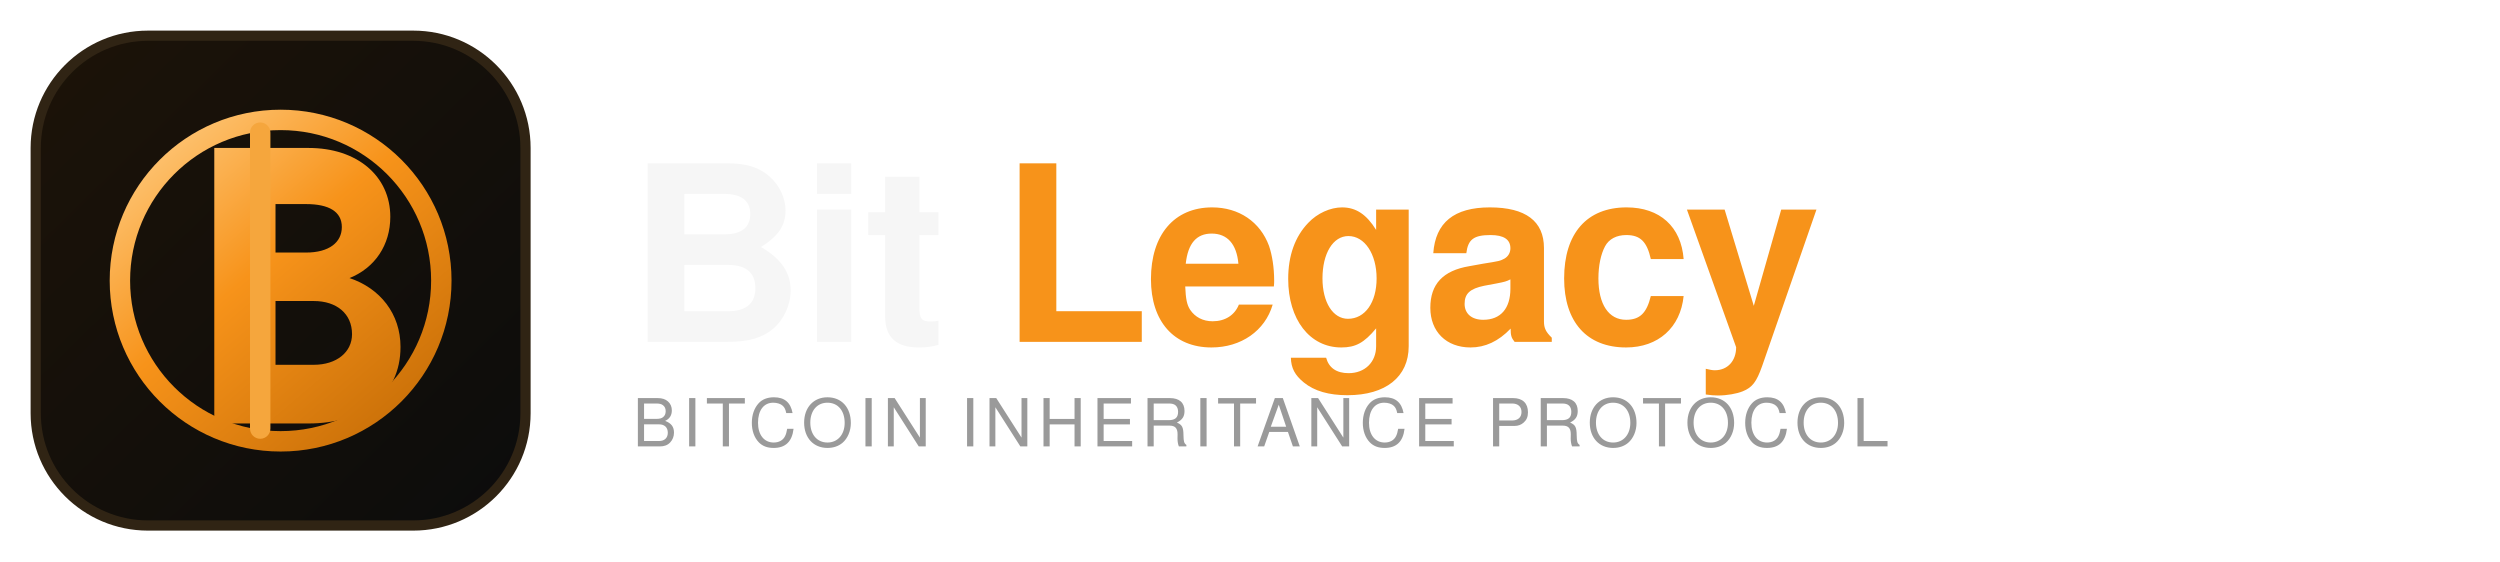
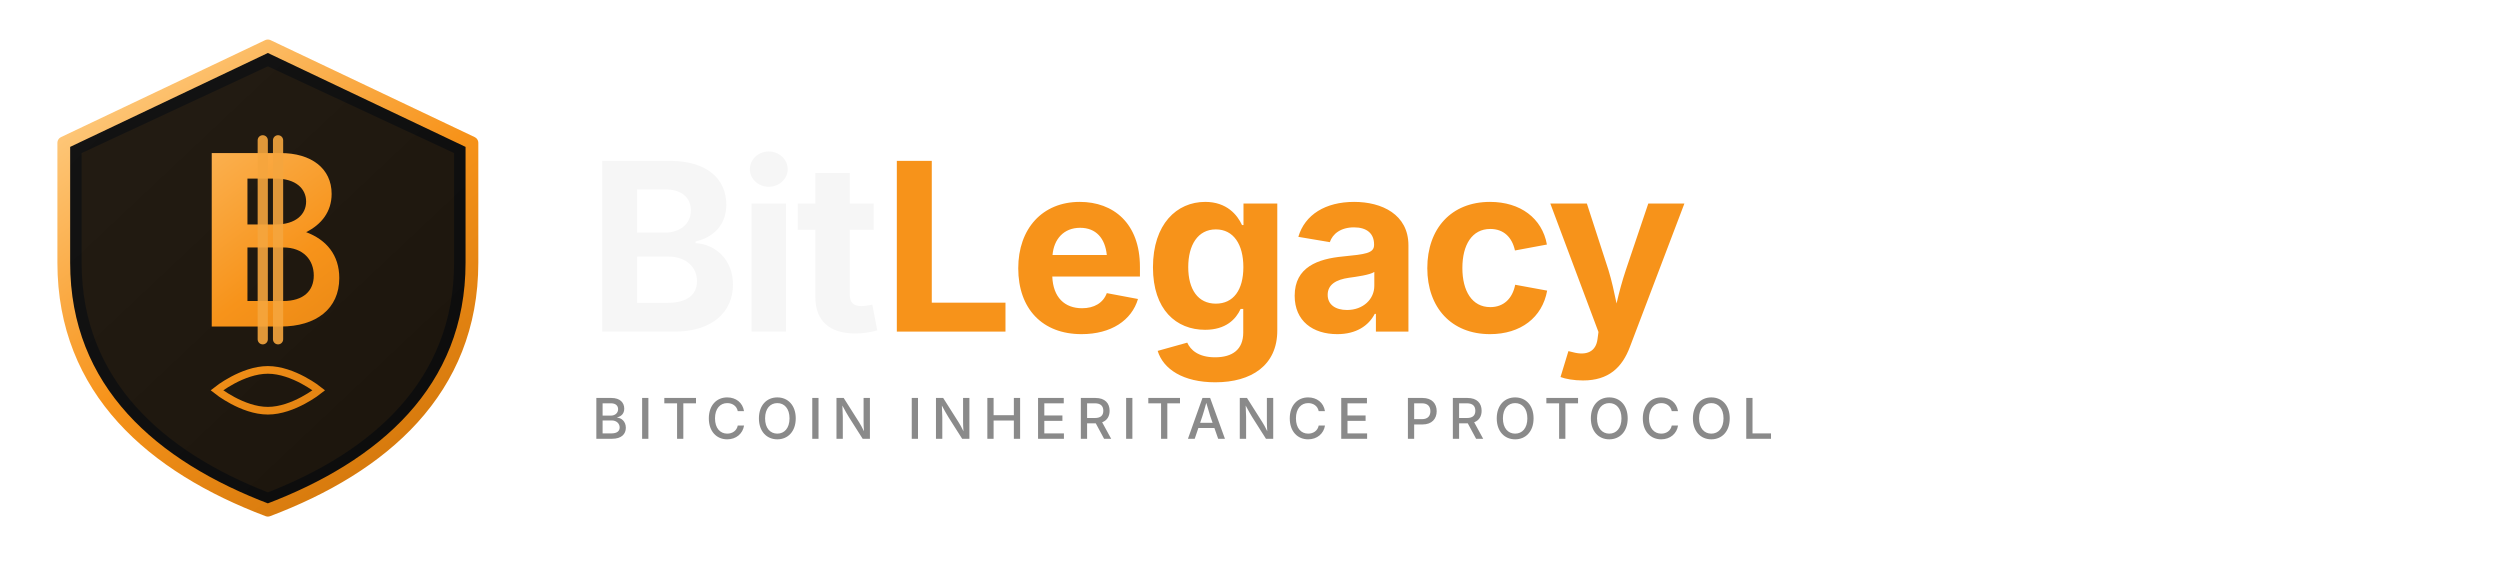
<svg xmlns="http://www.w3.org/2000/svg" width="980" height="220" viewBox="0 0 980 220" fill="none" role="img" aria-labelledby="title desc">
  <defs>
-     <linearGradient id="bg" x1="18" y1="14" x2="202" y2="202" gradientUnits="userSpaceOnUse">
-       <stop offset="0" stop-color="#1C1308" />
-       <stop offset="1" stop-color="#0C0C0C" />
-     </linearGradient>
-     <linearGradient id="accent" x1="52" y1="42" x2="167" y2="177" gradientUnits="userSpaceOnUse">
+     <linearGradient id="shieldGrad" x1="30" y1="10" x2="180" y2="210" gradientUnits="userSpaceOnUse">
      <stop offset="0" stop-color="#FFD089" />
      <stop offset="0.45" stop-color="#F7931A" />
      <stop offset="1" stop-color="#C26A05" />
    </linearGradient>
+     <linearGradient id="bgGrad" x1="8" y1="8" x2="200" y2="212" gradientUnits="userSpaceOnUse">
+       <stop offset="0" stop-color="#141414" />
+       <stop offset="1" stop-color="#0A0A0A" />
+     </linearGradient>
  </defs>
-   <rect x="14" y="14" width="192" height="192" rx="44" fill="url(#bg)" />
-   <rect x="14" y="14" width="192" height="192" rx="44" stroke="#302414" stroke-width="4" />
-   <circle cx="110" cy="110" r="63" stroke="url(#accent)" stroke-width="8" fill="none" />
-   <path d="M84 58H121C140 58 153 69 153 85C153 96 147 105 137 109C149 113 157 123 157 136C157 155 142 166 121 166H84V58ZM108 80V99H120C129 99 134 95 134 89C134 83 129 80 120 80H108ZM108 118V143H123C132 143 138 138 138 131C138 123 132 118 123 118H108Z" fill="url(#accent)" />
-   <rect x="98" y="48" width="8" height="124" rx="4" fill="#F5A63D" />
-   <text x="246" y="134" fill="#F6F6F6" font-size="96" font-weight="700" font-family="'Avenir Next', Avenir, 'Segoe UI', Helvetica, Arial, sans-serif" letter-spacing="-1.5">Bit</text>
-   <text x="392" y="134" fill="#F7931A" font-size="96" font-weight="700" font-family="'Avenir Next', Avenir, 'Segoe UI', Helvetica, Arial, sans-serif" letter-spacing="-1.5">Legacy</text>
-   <text x="248" y="175" fill="#9A9A9A" font-size="26" font-weight="500" font-family="'Avenir Next', Avenir, 'Segoe UI', Helvetica, Arial, sans-serif" letter-spacing="2.2">BITCOIN INHERITANCE PROTOCOL</text>
+   <g transform="translate(10, 8)">
+     <path d="M95 10L175 48V95C175 145 140 175 95 192C50 175 15 145 15 95V48L95 10Z" fill="url(#bgGrad)" stroke="url(#shieldGrad)" stroke-width="5" stroke-linejoin="round" />
+     <path d="M95 18L168 52V95C168 141 136 169 95 185C54 169 22 141 22 95V52L95 18Z" fill="#F7931A" fill-opacity="0.07" />
+     <path d="M73 52H100C112 52 120 58 120 68C120 75 116 80 110 83C118 86 123 92 123 101C123 113 114 120 100 120H73V52ZM87 62V80H98C106 80 110 76 110 71C110 66 106 62 98 62H87ZM87 89V110H101C109 110 113 106 113 100C113 94 109 89 101 89H87Z" fill="url(#shieldGrad)" />
+     <rect x="91" y="45" width="4" height="82" rx="2" fill="#F5A63D" fill-opacity="0.9" />
+     <rect x="97" y="45" width="4" height="82" rx="2" fill="#F5A63D" fill-opacity="0.9" />
+     <path d="M75 145C75 145 85 137 95 137C105 137 115 145 115 145C115 145 105 153 95 153C85 153 75 145 75 145Z" stroke="url(#shieldGrad)" stroke-width="3" fill="none" stroke-linecap="round" />
+   </g>
+   <text x="230" y="130" fill="#F6F6F6" font-size="92" font-weight="700" font-family="'Inter', 'SF Pro Display', 'Avenir Next', system-ui, sans-serif" letter-spacing="-2">Bit<tspan fill="#F7931A">Legacy</tspan>
+   </text>
+   <text x="232" y="172" fill="#8A8A8A" font-size="22" font-weight="500" font-family="'Inter', 'SF Pro Display', 'Avenir Next', system-ui, sans-serif" letter-spacing="3.5">BITCOIN INHERITANCE PROTOCOL</text>
</svg>
